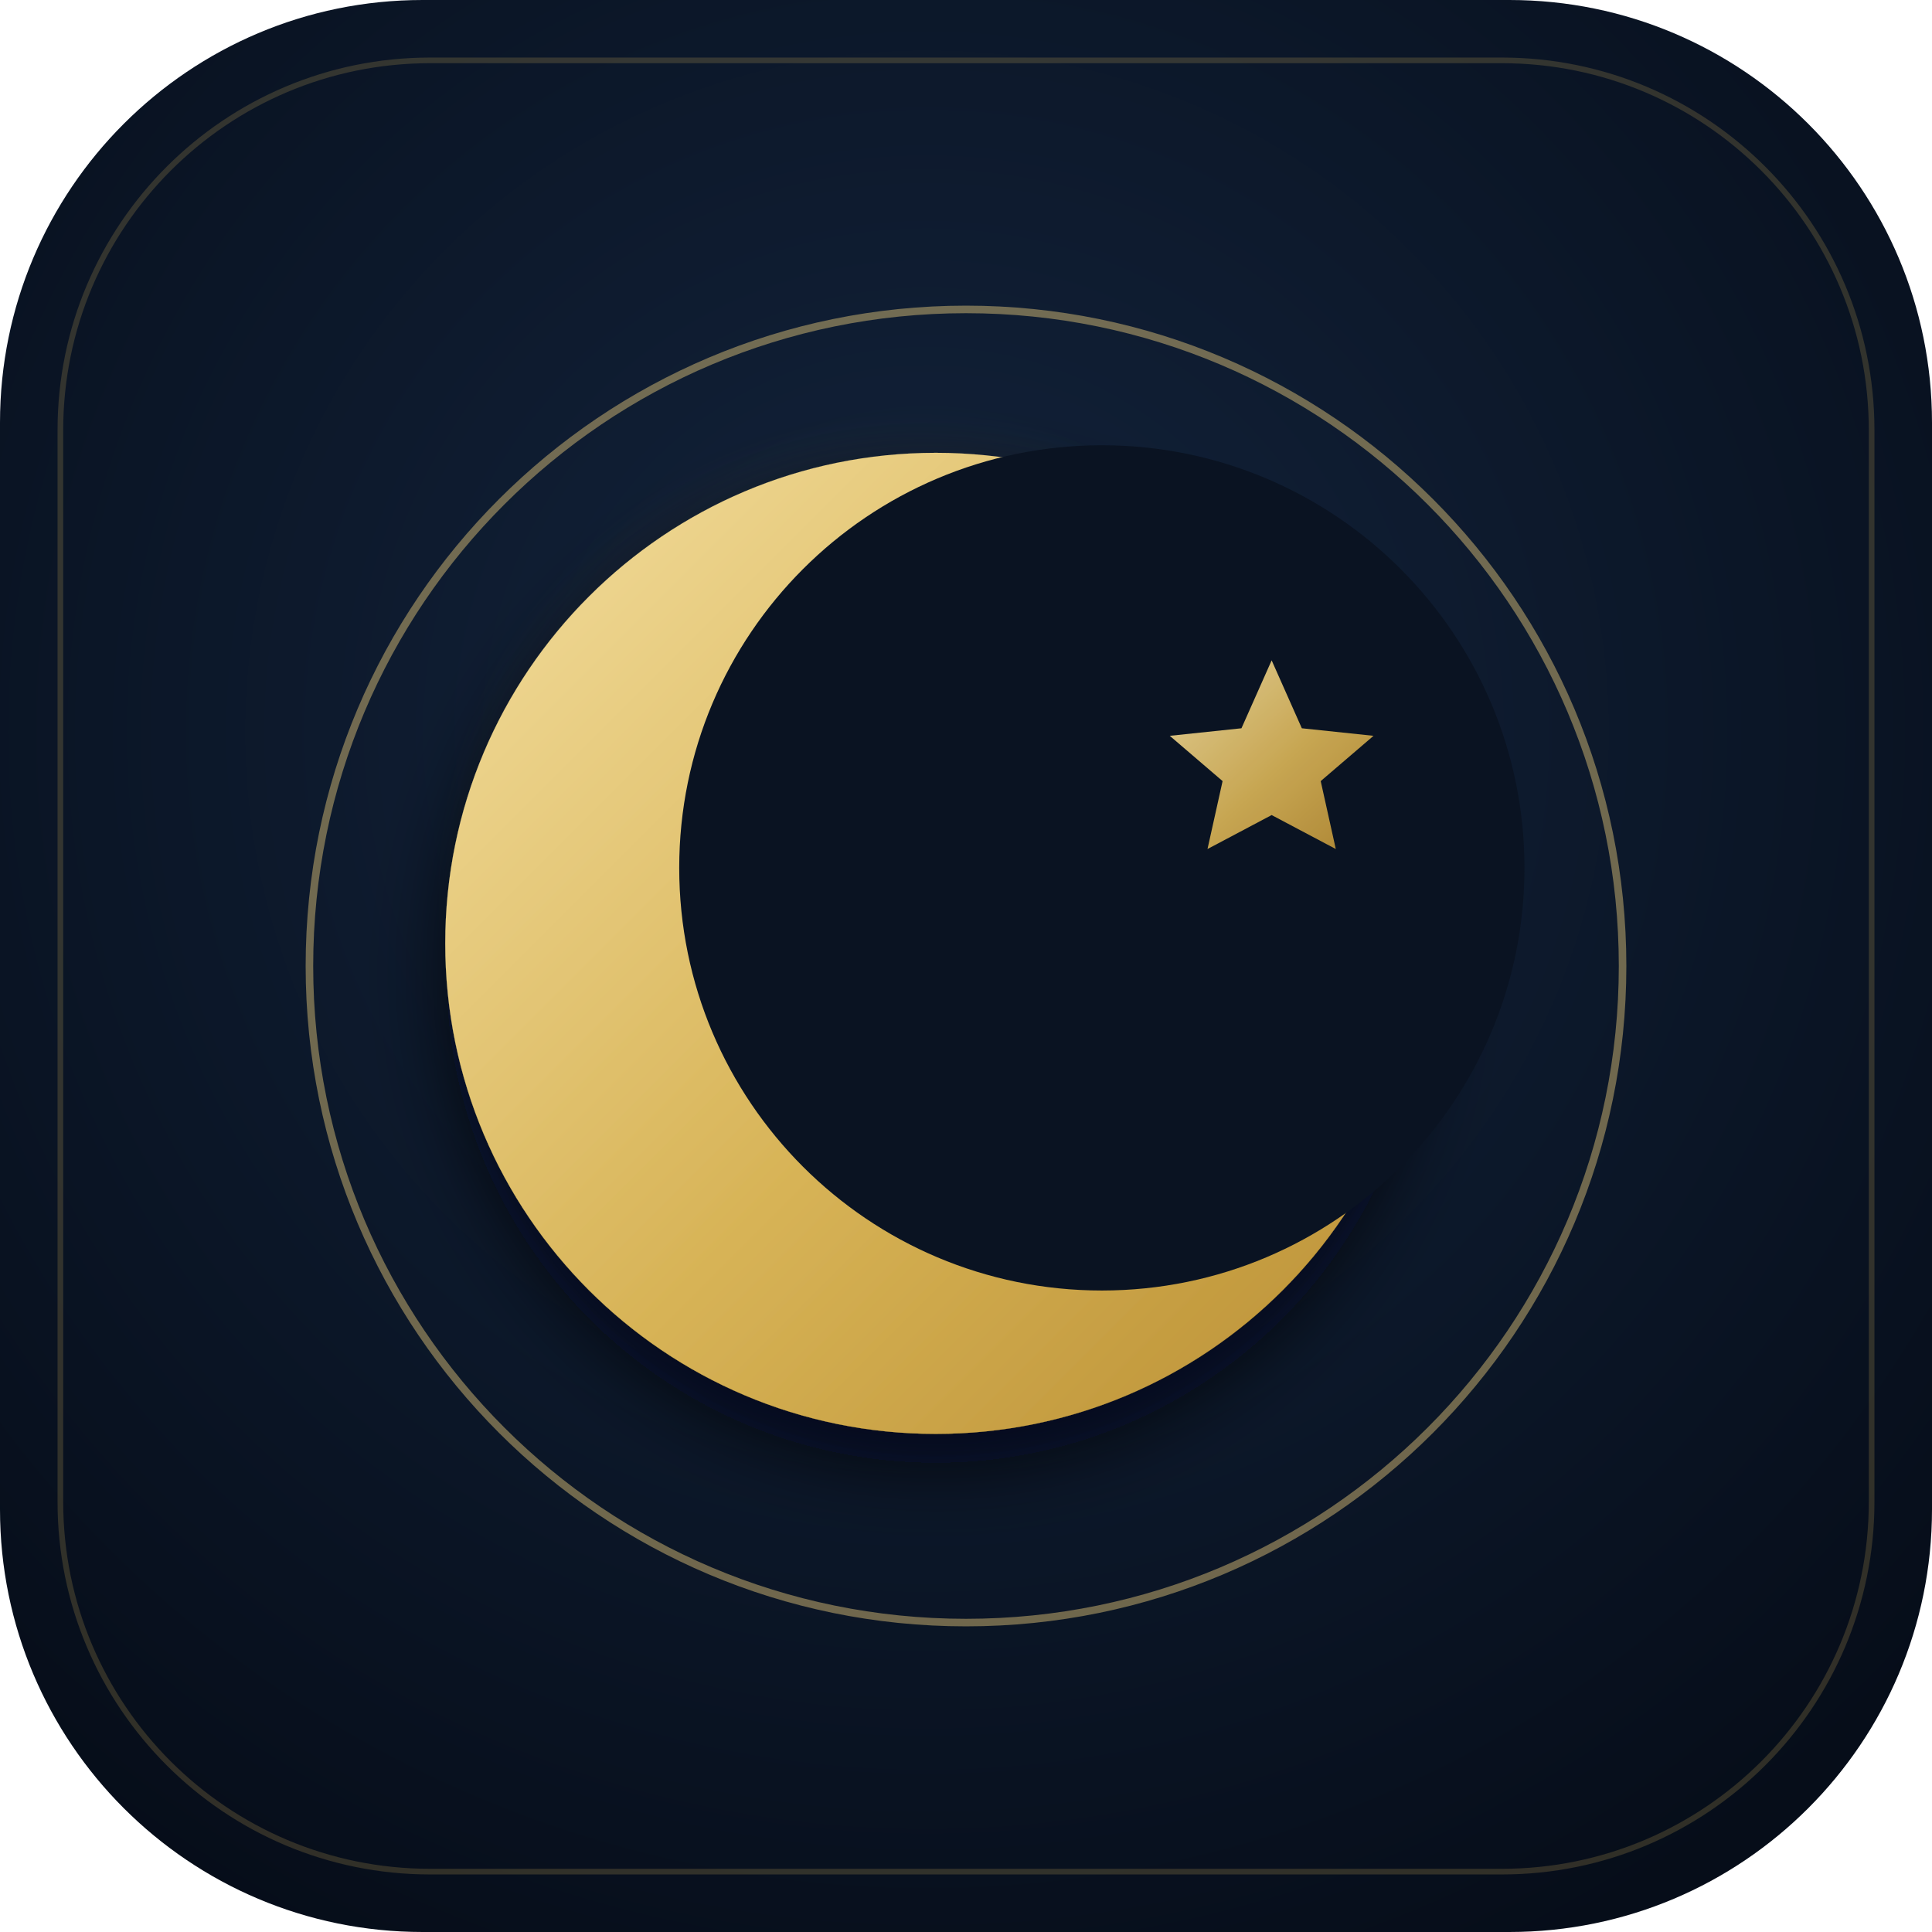
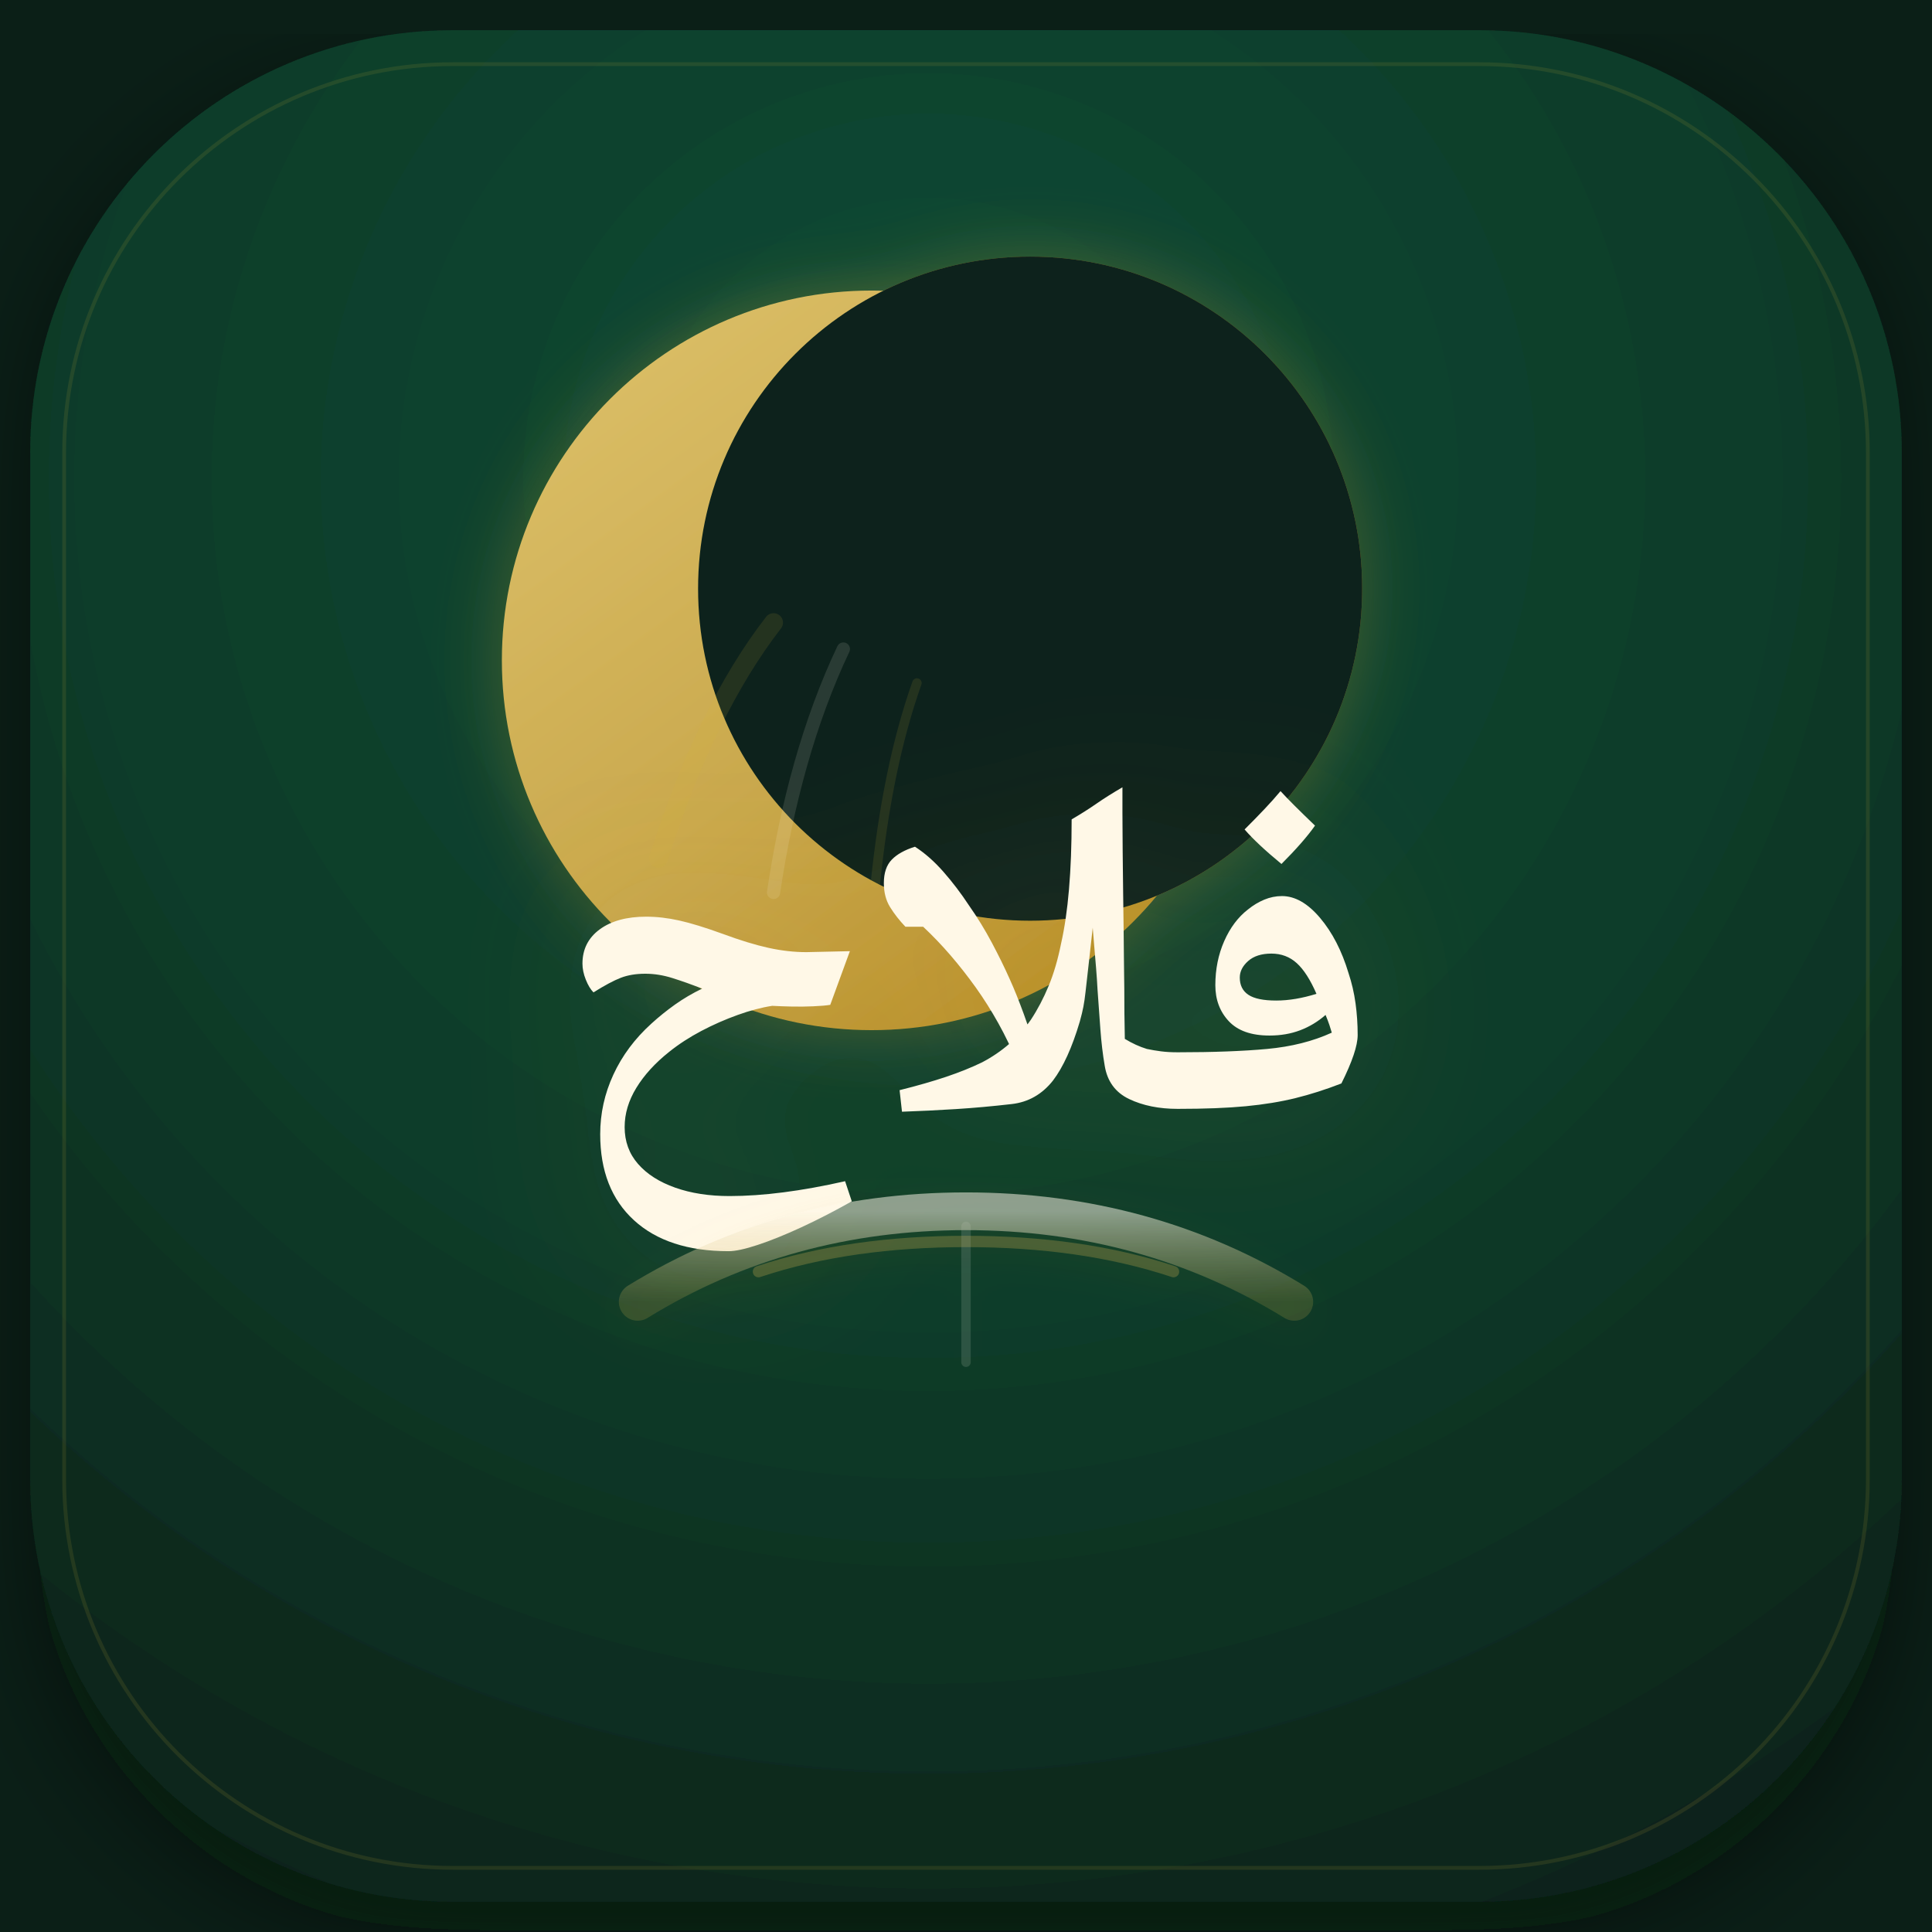
- <svg xmlns="http://www.w3.org/2000/svg" viewBox="0 0 512 512">
+ <svg xmlns="http://www.w3.org/2000/svg" viewBox="0 0 1024 1024">
  <defs>
-     <radialGradient id="bgGrad" cx="48%" cy="38%" r="70%">
-       <stop offset="0%" stop-color="#13243d" />
-       <stop offset="100%" stop-color="#060d19" />
+     <radialGradient id="bgGrad" cx="48%" cy="24%" r="90%">
+       <stop offset="0%" stop-color="#0f4a34" />
+       <stop offset="48%" stop-color="#0a3d2a" />
+       <stop offset="100%" stop-color="#0b1f17" />
    </radialGradient>
-     <linearGradient id="goldCrescent" x1="0%" y1="0%" x2="100%" y2="100%">
-       <stop offset="0%" stop-color="#f4dfa0" />
-       <stop offset="55%" stop-color="#d7b356" />
-       <stop offset="100%" stop-color="#b98e33" />
+     <radialGradient id="moonGlow" cx="44%" cy="34%" r="34%">
+       <stop offset="0%" stop-color="#d4af37" stop-opacity="0.34" />
+       <stop offset="55%" stop-color="#c9a84c" stop-opacity="0.12" />
+       <stop offset="100%" stop-color="#c9a84c" stop-opacity="0" />
+     </radialGradient>
+     <linearGradient id="goldGrad" x1="20%" y1="10%" x2="80%" y2="92%">
+       <stop offset="0%" stop-color="#d9bc64" />
+       <stop offset="55%" stop-color="#c9a84c" />
+       <stop offset="100%" stop-color="#b99029" />
    </linearGradient>
-     <radialGradient id="glowGrad" cx="46%" cy="44%" r="40%">
-       <stop offset="0%" stop-color="#d9b860" stop-opacity="0.36" />
-       <stop offset="100%" stop-color="#d9b860" stop-opacity="0" />
-     </radialGradient>
-     <filter id="shapeShadow" x="-30%" y="-30%" width="160%" height="160%">
-       <feDropShadow dx="0" dy="8" stdDeviation="10" flood-color="#03070f" flood-opacity="0.7" />
+     <linearGradient id="bookGrad" x1="50%" y1="0%" x2="50%" y2="100%">
+       <stop offset="0%" stop-color="#fff8e7" stop-opacity="0.72" />
+       <stop offset="100%" stop-color="#c9a84c" stop-opacity="0.28" />
+     </linearGradient>
+     <filter id="bgInset" x="-10%" y="-10%" width="120%" height="120%">
+       <feDropShadow dx="0" dy="18" stdDeviation="28" flood-color="#020806" flood-opacity="0.5" />
+     </filter>
+     <filter id="crescentLight" x="-30%" y="-30%" width="160%" height="160%">
+       <feDropShadow dx="0" dy="0" stdDeviation="18" flood-color="#d4af37" flood-opacity="0.28" />
+     </filter>
+     <filter id="calligraphyGlow" x="-40%" y="-40%" width="180%" height="180%">
+       <feDropShadow dx="0" dy="0" stdDeviation="18" flood-color="#d4af37" flood-opacity="0.34" />
+       <feDropShadow dx="0" dy="0" stdDeviation="42" flood-color="#c9a84c" flood-opacity="0.16" />
+     </filter>
+     <filter id="bookGlow" x="-30%" y="-30%" width="160%" height="160%">
+       <feDropShadow dx="0" dy="6" stdDeviation="10" flood-color="#d4af37" flood-opacity="0.12" />
    </filter>
  </defs>
-   <rect width="512" height="512" rx="112" fill="url(#bgGrad)" />
-   <rect x="16" y="16" width="480" height="480" rx="98" fill="none" stroke="#d6b25a" stroke-width="1.5" opacity="0.2" />
-   <circle cx="256" cy="256" r="160" fill="url(#glowGrad)" />
-   <circle cx="248" cy="250" r="130" fill="url(#goldCrescent)" filter="url(#shapeShadow)" />
-   <circle cx="292" cy="230" r="112" fill="#0a1322" />
-   <path d="M337 175l8 18 19 2-14 12 4 18-17-9-17 9 4-18-14-12 19-2 8-18z" fill="url(#goldCrescent)" opacity="0.92" />
-   <circle cx="256" cy="256" r="174" fill="none" stroke="#e7c979" stroke-width="2" opacity="0.46" />
+   <rect width="1024" height="1024" fill="#0b1f17" />
+   <rect x="16" y="16" width="992" height="992" rx="224" fill="url(#bgGrad)" filter="url(#bgInset)" />
+   <rect x="34" y="34" width="956" height="956" rx="206" fill="none" stroke="#d4af37" stroke-width="2" opacity="0.12" />
+   <ellipse cx="500" cy="364" rx="268" ry="228" fill="url(#moonGlow)" />
+   <g filter="url(#crescentLight)">
+     <circle cx="462" cy="350" r="196" fill="url(#goldGrad)" />
+     <circle cx="546" cy="312" r="176" fill="#0b241b" />
+   </g>
+   <g opacity="0.12">
+     <path d="M410 330c-24 31-44 72-61 125" fill="none" stroke="#d4af37" stroke-width="10" stroke-linecap="round" />
+     <path d="M447 344c-18 38-30 82-37 129" fill="none" stroke="#fff8e7" stroke-width="7" stroke-linecap="round" />
+     <path d="M486 362c-11 31-18 67-22 106" fill="none" stroke="#d4af37" stroke-width="5" stroke-linecap="round" />
+   </g>
+   <g filter="url(#calligraphyGlow)">
+     <text x="512" y="590" text-anchor="middle" direction="rtl" unicode-bidi="bidi-override" font-family="Noto Naskh Arabic, serif" font-size="254" font-weight="700" letter-spacing="2" fill="#fff8e7">فلاح</text>
+   </g>
+   <g filter="url(#bookGlow)" opacity="0.72">
+     <path d="M338 690c52-32 110-48 174-48 64 0 122 16 174 48" fill="none" stroke="url(#bookGrad)" stroke-width="20" stroke-linecap="round" />
+     <path d="M402 674c33-11 70-16 110-16 40 0 77 5 110 16" fill="none" stroke="#c9a84c" stroke-width="6" stroke-linecap="round" opacity="0.42" />
+     <path d="M512 650v72" fill="none" stroke="#fff8e7" stroke-width="5" stroke-linecap="round" opacity="0.18" />
+   </g>
</svg>
